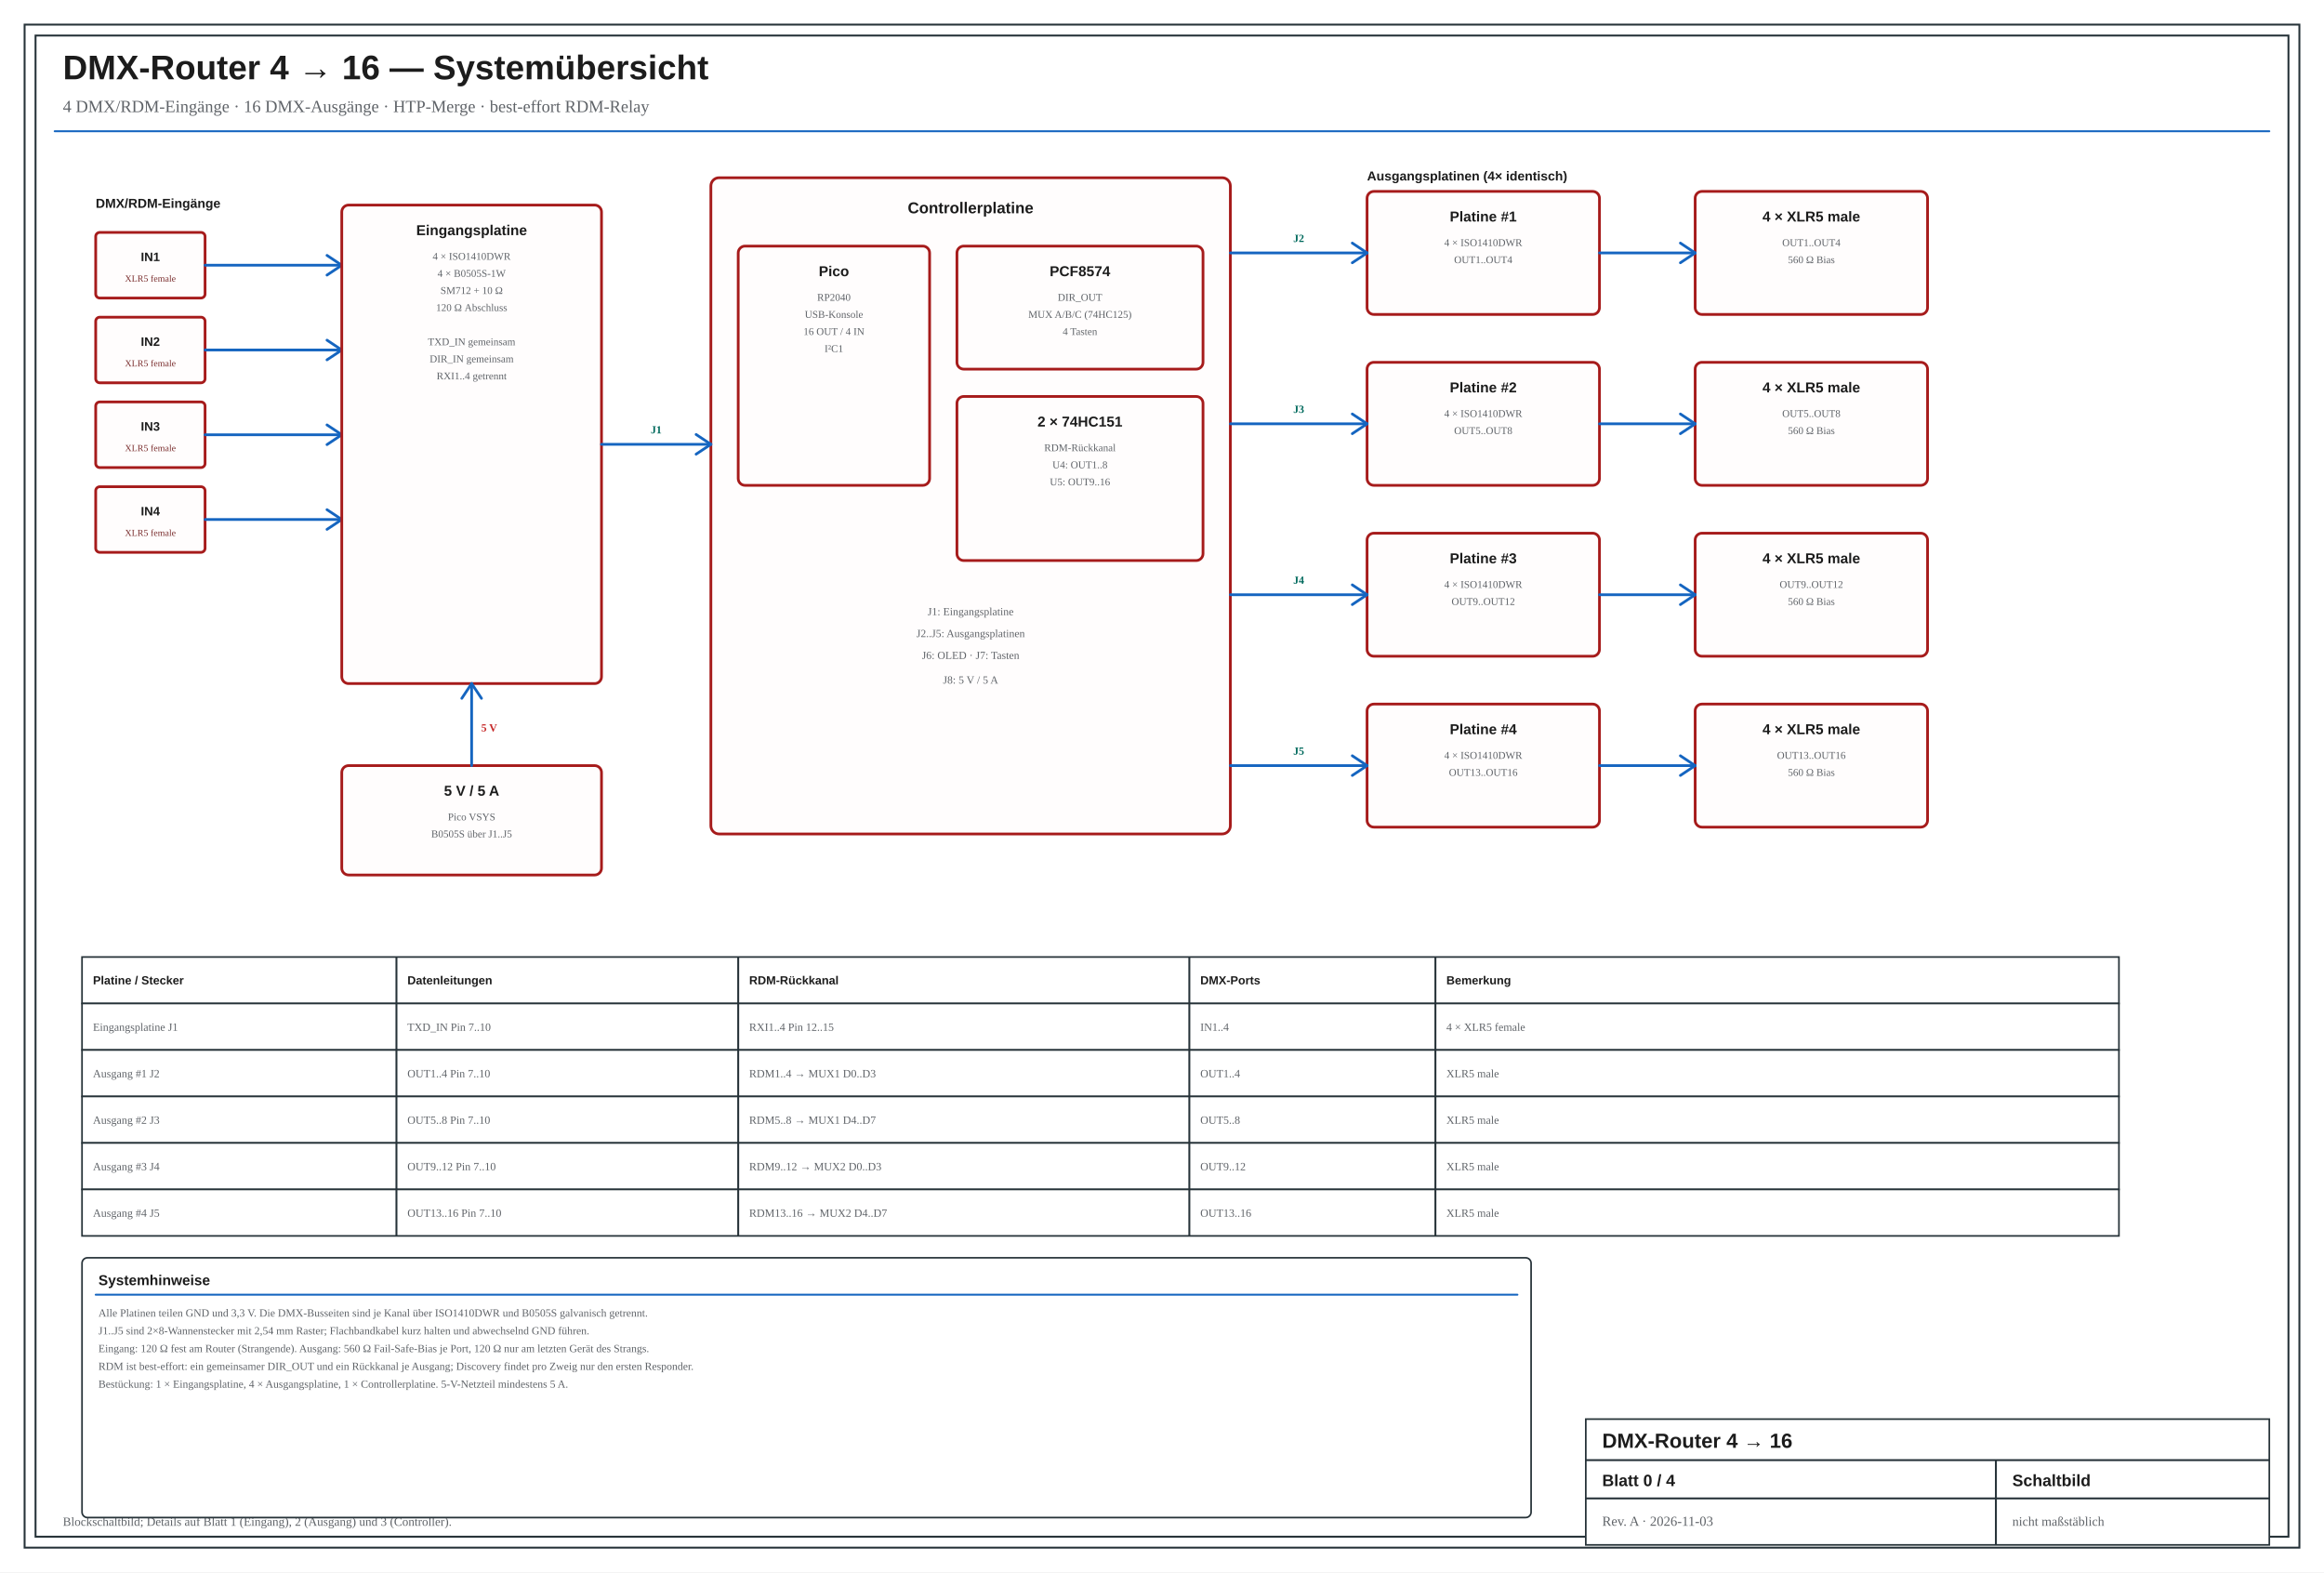
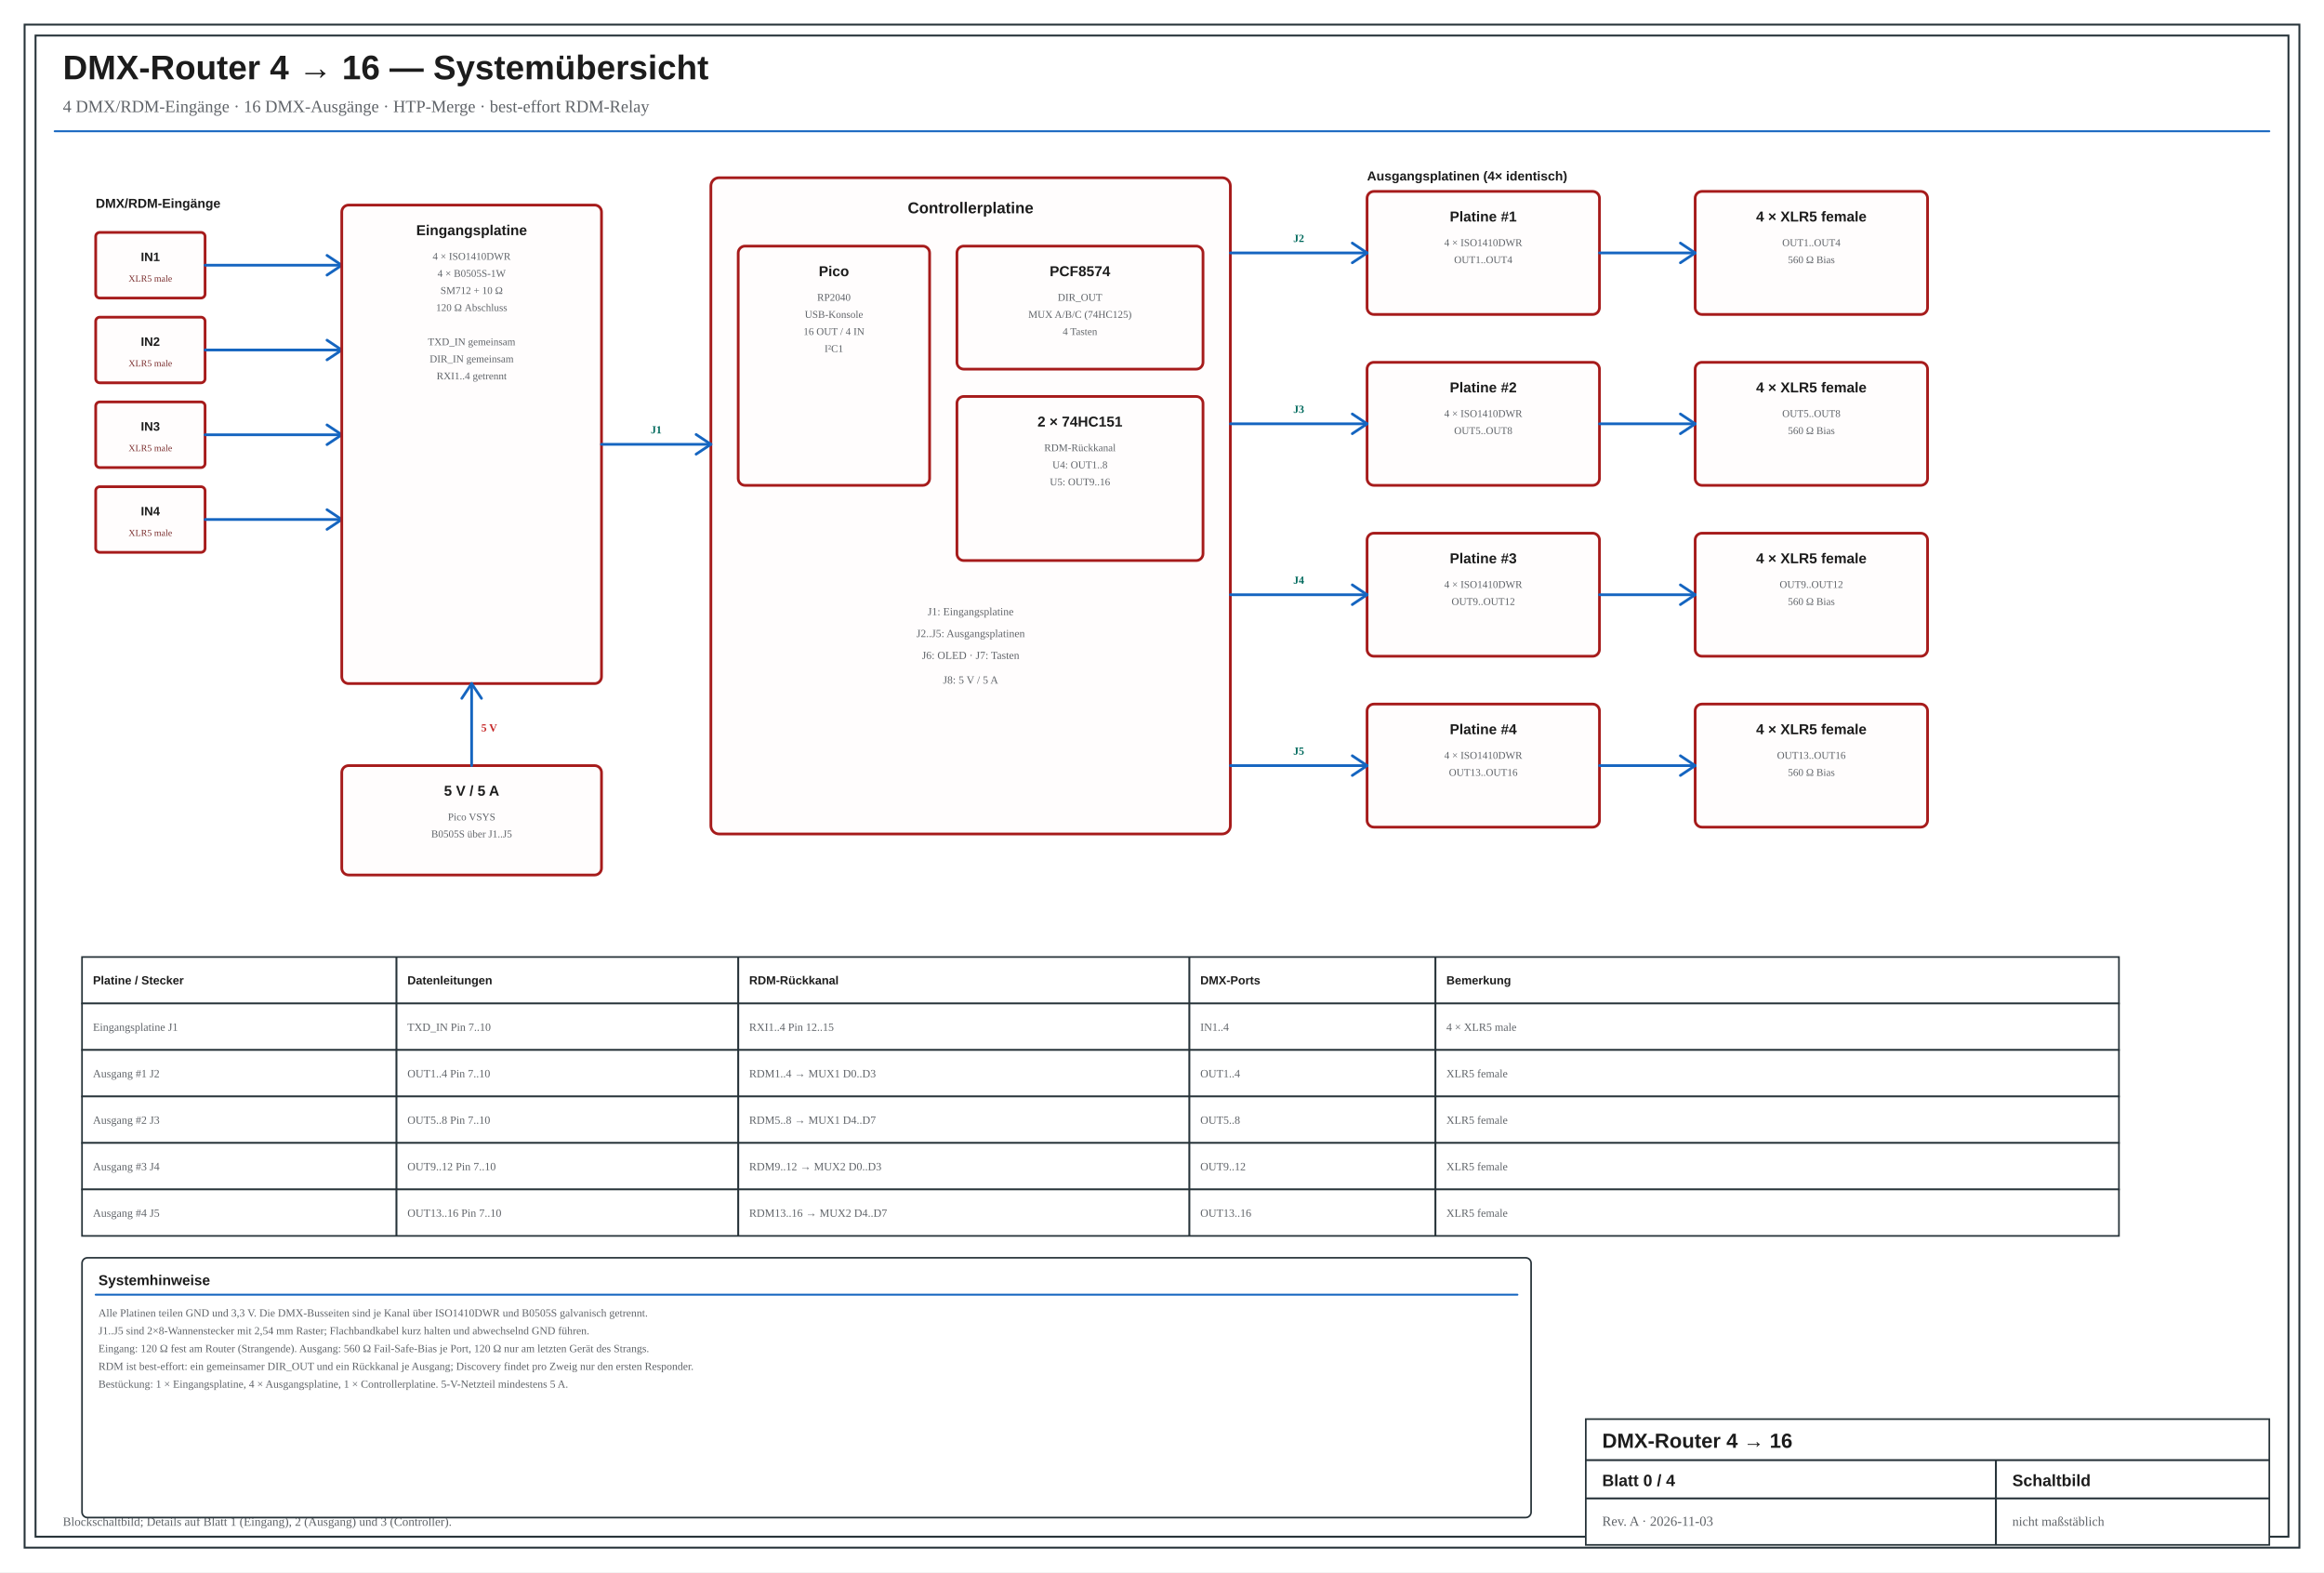
<svg xmlns="http://www.w3.org/2000/svg" width="1700" height="1150" viewBox="0 0 1700 1150">
  <style>
.w   { stroke:#1565c0; stroke-width:2.0; fill:none; stroke-linecap:round; stroke-linejoin:round; }
.wt  { stroke:#1565c0; stroke-width:1.4; fill:none; stroke-linecap:round; stroke-linejoin:round; }
.c   { stroke:#a61b1b; stroke-width:2.0; fill:#fffdfd; }
.p   { stroke:#a61b1b; stroke-width:1.5; fill:none; stroke-linecap:round; }
.j   { fill:#1565c0; }
.t   { font-family:'Segoe UI', Arial, sans-serif; fill:#1c1c1c; }
.m   { font-family:Consolas, 'Courier New', monospace; fill:#1c1c1c; }
.net { fill:#00695c; font-weight:600; }
.note{ fill:#5f6368; }
.pwr { fill:#c62828; font-weight:600; }
.gnd { fill:#37474f; font-weight:600; }
.ref { fill:#a61b1b; font-weight:700; }
.val { fill:#7a2e2e; }
.frm { stroke:#263238; stroke-width:1.4; fill:none; }
.tb  { stroke:#263238; stroke-width:1.2; fill:#ffffff; }
</style>
  <rect x="0" y="0" width="1700" height="1150" fill="#ffffff" />
  <rect x="18.0" y="18.0" width="1664.0" height="1114.0" class="frm" />
  <rect x="26.0" y="26.0" width="1648.0" height="1098.0" class="frm" />
  <text x="46.0" y="58.0" font-size="25" class="t" text-anchor="start" font-weight="700">DMX-Router 4 → 16 — Systemübersicht</text>
  <text x="46.0" y="82.0" font-size="12.5" class="note" text-anchor="start">4 DMX/RDM-Eingänge · 16 DMX-Ausgänge · HTP-Merge · best-effort RDM-Relay</text>
  <line x1="40.0" y1="96.0" x2="1660.0" y2="96.0" class="wt" />
  <rect x="1160.0" y="1038.0" width="500.0" height="92.0" class="tb" />
  <line x1="1160.0" y1="1068.0" x2="1660.0" y2="1068.0" class="frm" />
  <line x1="1160.0" y1="1096.0" x2="1660.0" y2="1096.0" class="frm" />
  <line x1="1460.0" y1="1068.0" x2="1460.0" y2="1130.0" class="frm" />
  <text x="1172.0" y="1059.0" font-size="15" class="t" text-anchor="start" font-weight="700">DMX-Router 4 → 16</text>
  <text x="1172.0" y="1087.0" font-size="12" class="t" text-anchor="start" font-weight="700">Blatt 0 / 4</text>
  <text x="1172.0" y="1116.0" font-size="10" class="note" text-anchor="start">Rev. A  ·  2026-11-03</text>
  <text x="1472.0" y="1087.0" font-size="12" class="t" text-anchor="start" font-weight="700">Schaltbild</text>
  <text x="1472.0" y="1116.0" font-size="9.5" class="note" text-anchor="start">nicht maßstäblich</text>
  <text x="46.0" y="1116.0" font-size="9" class="note" text-anchor="start">Blockschaltbild; Details auf Blatt 1 (Eingang), 2 (Ausgang) und 3 (Controller).</text>
  <text x="70.0" y="152.0" font-size="9.5" class="t" text-anchor="start" font-weight="700">DMX/RDM-Eingänge</text>
  <rect x="70.0" y="170.0" width="80.0" height="48.0" class="c" rx="3" />
  <text x="110.0" y="191.0" font-size="9" class="t" text-anchor="middle" font-weight="700">IN1</text>
-   <text x="110.0" y="206.0" font-size="6.8" class="val" text-anchor="middle">XLR5 female</text>
+   <text x="110.0" y="206.0" font-size="6.8" class="val" text-anchor="middle">XLR5 male</text>
  <line x1="150.0" y1="194.0" x2="250.0" y2="194.0" class="w" />
  <line x1="250.0" y1="194.0" x2="239.2" y2="201.2" class="w" />
  <line x1="250.0" y1="194.0" x2="239.2" y2="186.8" class="w" />
  <rect x="70.0" y="232.0" width="80.0" height="48.0" class="c" rx="3" />
  <text x="110.0" y="253.0" font-size="9" class="t" text-anchor="middle" font-weight="700">IN2</text>
-   <text x="110.0" y="268.0" font-size="6.8" class="val" text-anchor="middle">XLR5 female</text>
+   <text x="110.0" y="268.0" font-size="6.8" class="val" text-anchor="middle">XLR5 male</text>
  <line x1="150.0" y1="256.0" x2="250.0" y2="256.0" class="w" />
  <line x1="250.0" y1="256.0" x2="239.2" y2="263.2" class="w" />
  <line x1="250.0" y1="256.0" x2="239.2" y2="248.8" class="w" />
  <rect x="70.0" y="294.0" width="80.0" height="48.0" class="c" rx="3" />
  <text x="110.0" y="315.0" font-size="9" class="t" text-anchor="middle" font-weight="700">IN3</text>
-   <text x="110.0" y="330.0" font-size="6.8" class="val" text-anchor="middle">XLR5 female</text>
+   <text x="110.0" y="330.0" font-size="6.8" class="val" text-anchor="middle">XLR5 male</text>
  <line x1="150.0" y1="318.0" x2="250.0" y2="318.0" class="w" />
  <line x1="250.0" y1="318.0" x2="239.2" y2="325.2" class="w" />
  <line x1="250.0" y1="318.0" x2="239.2" y2="310.8" class="w" />
  <rect x="70.0" y="356.0" width="80.0" height="48.0" class="c" rx="3" />
  <text x="110.0" y="377.0" font-size="9" class="t" text-anchor="middle" font-weight="700">IN4</text>
-   <text x="110.0" y="392.0" font-size="6.8" class="val" text-anchor="middle">XLR5 female</text>
+   <text x="110.0" y="392.0" font-size="6.8" class="val" text-anchor="middle">XLR5 male</text>
  <line x1="150.0" y1="380.0" x2="250.0" y2="380.0" class="w" />
  <line x1="250.0" y1="380.0" x2="239.2" y2="387.2" class="w" />
  <line x1="250.0" y1="380.0" x2="239.2" y2="372.8" class="w" />
  <rect x="250.0" y="150.0" width="190.0" height="350.0" class="c" rx="5" />
  <text x="345.0" y="172.0" font-size="10.5" class="t" text-anchor="middle" font-weight="700">Eingangsplatine</text>
  <text x="345.0" y="190.0" font-size="7.6" class="note" text-anchor="middle">4 × ISO1410DWR</text>
  <text x="345.0" y="202.5" font-size="7.6" class="note" text-anchor="middle">4 × B0505S-1W</text>
  <text x="345.0" y="215.0" font-size="7.6" class="note" text-anchor="middle">SM712 + 10 Ω</text>
  <text x="345.0" y="227.5" font-size="7.6" class="note" text-anchor="middle">120 Ω Abschluss</text>
  <text x="345.0" y="240.0" font-size="7.6" class="note" text-anchor="middle" />
  <text x="345.0" y="252.5" font-size="7.6" class="note" text-anchor="middle">TXD_IN gemeinsam</text>
  <text x="345.0" y="265.0" font-size="7.6" class="note" text-anchor="middle">DIR_IN gemeinsam</text>
  <text x="345.0" y="277.5" font-size="7.6" class="note" text-anchor="middle">RXI1..4 getrennt</text>
  <rect x="520.0" y="130.0" width="380.0" height="480.0" class="c" rx="6" />
  <text x="710.0" y="156.0" font-size="11.5" class="t" text-anchor="middle" font-weight="700">Controllerplatine</text>
  <rect x="540.0" y="180.0" width="140.0" height="175.0" class="c" rx="5" />
  <text x="610.0" y="202.0" font-size="10.5" class="t" text-anchor="middle" font-weight="700">Pico</text>
  <text x="610.0" y="220.0" font-size="7.6" class="note" text-anchor="middle">RP2040</text>
  <text x="610.0" y="232.5" font-size="7.6" class="note" text-anchor="middle">USB-Konsole</text>
  <text x="610.0" y="245.0" font-size="7.6" class="note" text-anchor="middle">16 OUT / 4 IN</text>
  <text x="610.0" y="257.5" font-size="7.6" class="note" text-anchor="middle">I²C1</text>
  <rect x="700.0" y="180.0" width="180.0" height="90.0" class="c" rx="5" />
  <text x="790.0" y="202.0" font-size="10.5" class="t" text-anchor="middle" font-weight="700">PCF8574</text>
  <text x="790.0" y="220.0" font-size="7.6" class="note" text-anchor="middle">DIR_OUT</text>
  <text x="790.0" y="232.5" font-size="7.6" class="note" text-anchor="middle">MUX A/B/C (74HC125)</text>
  <text x="790.0" y="245.0" font-size="7.6" class="note" text-anchor="middle">4 Tasten</text>
  <rect x="700.0" y="290.0" width="180.0" height="120.0" class="c" rx="5" />
  <text x="790.0" y="312.0" font-size="10.5" class="t" text-anchor="middle" font-weight="700">2 × 74HC151</text>
  <text x="790.0" y="330.0" font-size="7.6" class="note" text-anchor="middle">RDM-Rückkanal</text>
  <text x="790.0" y="342.5" font-size="7.6" class="note" text-anchor="middle">U4: OUT1..8</text>
  <text x="790.0" y="355.0" font-size="7.6" class="note" text-anchor="middle">U5: OUT9..16</text>
  <text x="710.0" y="450.0" font-size="8" class="note" text-anchor="middle">J1: Eingangsplatine</text>
  <text x="710.0" y="466.0" font-size="8" class="note" text-anchor="middle">J2..J5: Ausgangsplatinen</text>
  <text x="710.0" y="482.0" font-size="8" class="note" text-anchor="middle">J6: OLED · J7: Tasten</text>
  <text x="710.0" y="500.0" font-size="8" class="note" text-anchor="middle">J8: 5 V / 5 A</text>
  <line x1="440.0" y1="325.0" x2="520.0" y2="325.0" class="w" />
  <line x1="520.0" y1="325.0" x2="509.2" y2="332.2" class="w" />
  <line x1="520.0" y1="325.0" x2="509.2" y2="317.8" class="w" />
  <text x="480.0" y="317.0" font-size="8" class="net" text-anchor="middle">J1</text>
  <text x="1000.0" y="132.0" font-size="9.5" class="t" text-anchor="start" font-weight="700">Ausgangsplatinen (4× identisch)</text>
  <rect x="1000.0" y="140.0" width="170.0" height="90.0" class="c" rx="5" />
  <text x="1085.0" y="162.0" font-size="10.5" class="t" text-anchor="middle" font-weight="700">Platine #1</text>
  <text x="1085.0" y="180.0" font-size="7.6" class="note" text-anchor="middle">4 × ISO1410DWR</text>
  <text x="1085.0" y="192.5" font-size="7.6" class="note" text-anchor="middle">OUT1..OUT4</text>
  <rect x="1240.0" y="140.0" width="170.0" height="90.0" class="c" rx="5" />
-   <text x="1325.0" y="162.0" font-size="10.5" class="t" text-anchor="middle" font-weight="700">4 × XLR5 male</text>
+   <text x="1325.0" y="162.0" font-size="10.5" class="t" text-anchor="middle" font-weight="700">4 × XLR5 female</text>
  <text x="1325.0" y="180.0" font-size="7.6" class="note" text-anchor="middle">OUT1..OUT4</text>
  <text x="1325.0" y="192.5" font-size="7.6" class="note" text-anchor="middle">560 Ω Bias</text>
  <line x1="1170.0" y1="185.0" x2="1240.0" y2="185.0" class="w" />
  <line x1="1240.0" y1="185.0" x2="1229.2" y2="192.2" class="w" />
  <line x1="1240.0" y1="185.0" x2="1229.2" y2="177.8" class="w" />
  <line x1="900.0" y1="185.0" x2="1000.0" y2="185.0" class="w" />
  <line x1="1000.0" y1="185.0" x2="989.2" y2="192.2" class="w" />
  <line x1="1000.0" y1="185.0" x2="989.2" y2="177.8" class="w" />
  <text x="950.0" y="177.0" font-size="8" class="net" text-anchor="middle">J2</text>
  <rect x="1000.0" y="265.0" width="170.0" height="90.0" class="c" rx="5" />
  <text x="1085.0" y="287.0" font-size="10.5" class="t" text-anchor="middle" font-weight="700">Platine #2</text>
  <text x="1085.0" y="305.0" font-size="7.6" class="note" text-anchor="middle">4 × ISO1410DWR</text>
  <text x="1085.0" y="317.5" font-size="7.6" class="note" text-anchor="middle">OUT5..OUT8</text>
  <rect x="1240.0" y="265.0" width="170.0" height="90.0" class="c" rx="5" />
-   <text x="1325.0" y="287.0" font-size="10.5" class="t" text-anchor="middle" font-weight="700">4 × XLR5 male</text>
+   <text x="1325.0" y="287.0" font-size="10.5" class="t" text-anchor="middle" font-weight="700">4 × XLR5 female</text>
  <text x="1325.0" y="305.0" font-size="7.6" class="note" text-anchor="middle">OUT5..OUT8</text>
  <text x="1325.0" y="317.5" font-size="7.6" class="note" text-anchor="middle">560 Ω Bias</text>
  <line x1="1170.0" y1="310.0" x2="1240.0" y2="310.0" class="w" />
  <line x1="1240.0" y1="310.0" x2="1229.2" y2="317.2" class="w" />
  <line x1="1240.0" y1="310.0" x2="1229.2" y2="302.8" class="w" />
  <line x1="900.0" y1="310.0" x2="1000.0" y2="310.0" class="w" />
  <line x1="1000.0" y1="310.0" x2="989.2" y2="317.2" class="w" />
  <line x1="1000.0" y1="310.0" x2="989.2" y2="302.8" class="w" />
  <text x="950.0" y="302.0" font-size="8" class="net" text-anchor="middle">J3</text>
  <rect x="1000.0" y="390.0" width="170.0" height="90.0" class="c" rx="5" />
  <text x="1085.0" y="412.0" font-size="10.5" class="t" text-anchor="middle" font-weight="700">Platine #3</text>
  <text x="1085.0" y="430.0" font-size="7.6" class="note" text-anchor="middle">4 × ISO1410DWR</text>
  <text x="1085.0" y="442.5" font-size="7.6" class="note" text-anchor="middle">OUT9..OUT12</text>
  <rect x="1240.0" y="390.0" width="170.0" height="90.0" class="c" rx="5" />
-   <text x="1325.0" y="412.0" font-size="10.5" class="t" text-anchor="middle" font-weight="700">4 × XLR5 male</text>
+   <text x="1325.0" y="412.0" font-size="10.5" class="t" text-anchor="middle" font-weight="700">4 × XLR5 female</text>
  <text x="1325.0" y="430.0" font-size="7.6" class="note" text-anchor="middle">OUT9..OUT12</text>
  <text x="1325.0" y="442.5" font-size="7.6" class="note" text-anchor="middle">560 Ω Bias</text>
  <line x1="1170.0" y1="435.0" x2="1240.0" y2="435.0" class="w" />
  <line x1="1240.0" y1="435.0" x2="1229.2" y2="442.2" class="w" />
  <line x1="1240.0" y1="435.0" x2="1229.2" y2="427.8" class="w" />
  <line x1="900.0" y1="435.0" x2="1000.0" y2="435.0" class="w" />
  <line x1="1000.0" y1="435.0" x2="989.2" y2="442.2" class="w" />
  <line x1="1000.0" y1="435.0" x2="989.2" y2="427.8" class="w" />
  <text x="950.0" y="427.0" font-size="8" class="net" text-anchor="middle">J4</text>
  <rect x="1000.0" y="515.0" width="170.0" height="90.0" class="c" rx="5" />
  <text x="1085.0" y="537.0" font-size="10.5" class="t" text-anchor="middle" font-weight="700">Platine #4</text>
  <text x="1085.0" y="555.0" font-size="7.6" class="note" text-anchor="middle">4 × ISO1410DWR</text>
  <text x="1085.0" y="567.5" font-size="7.6" class="note" text-anchor="middle">OUT13..OUT16</text>
  <rect x="1240.0" y="515.0" width="170.0" height="90.0" class="c" rx="5" />
-   <text x="1325.0" y="537.0" font-size="10.5" class="t" text-anchor="middle" font-weight="700">4 × XLR5 male</text>
+   <text x="1325.0" y="537.0" font-size="10.5" class="t" text-anchor="middle" font-weight="700">4 × XLR5 female</text>
  <text x="1325.0" y="555.0" font-size="7.6" class="note" text-anchor="middle">OUT13..OUT16</text>
  <text x="1325.0" y="567.5" font-size="7.6" class="note" text-anchor="middle">560 Ω Bias</text>
  <line x1="1170.0" y1="560.0" x2="1240.0" y2="560.0" class="w" />
  <line x1="1240.0" y1="560.0" x2="1229.2" y2="567.2" class="w" />
  <line x1="1240.0" y1="560.0" x2="1229.2" y2="552.8" class="w" />
  <line x1="900.0" y1="560.0" x2="1000.0" y2="560.0" class="w" />
  <line x1="1000.0" y1="560.0" x2="989.2" y2="567.2" class="w" />
  <line x1="1000.0" y1="560.0" x2="989.2" y2="552.8" class="w" />
  <text x="950.0" y="552.0" font-size="8" class="net" text-anchor="middle">J5</text>
  <rect x="250.0" y="560.0" width="190.0" height="80.0" class="c" rx="5" />
  <text x="345.0" y="582.0" font-size="10.5" class="t" text-anchor="middle" font-weight="700">5 V / 5 A</text>
  <text x="345.0" y="600.0" font-size="7.6" class="note" text-anchor="middle">Pico VSYS</text>
  <text x="345.0" y="612.5" font-size="7.6" class="note" text-anchor="middle">B0505S über J1..J5</text>
  <line x1="345.0" y1="560.0" x2="345.0" y2="500.0" class="w" />
  <line x1="345.0" y1="500.0" x2="352.2" y2="510.8" class="w" />
  <line x1="345.0" y1="500.0" x2="337.8" y2="510.8" class="w" />
  <text x="352.0" y="535.0" font-size="8" class="pwr" text-anchor="start" font-weight="700">5 V</text>
  <rect x="60.0" y="700.0" width="1490.0" height="34.0" class="tb" />
  <text x="68.0" y="720.0" font-size="8.6" class="t" text-anchor="start" font-weight="700">Platine / Stecker</text>
  <line x1="290.0" y1="700.0" x2="290.0" y2="734.0" class="frm" />
  <text x="298.0" y="720.0" font-size="8.6" class="t" text-anchor="start" font-weight="700">Datenleitungen</text>
  <line x1="540.0" y1="700.0" x2="540.0" y2="734.0" class="frm" />
  <text x="548.0" y="720.0" font-size="8.6" class="t" text-anchor="start" font-weight="700">RDM-Rückkanal</text>
  <line x1="870.0" y1="700.0" x2="870.0" y2="734.0" class="frm" />
  <text x="878.0" y="720.0" font-size="8.6" class="t" text-anchor="start" font-weight="700">DMX-Ports</text>
  <line x1="1050.0" y1="700.0" x2="1050.0" y2="734.0" class="frm" />
  <text x="1058.0" y="720.0" font-size="8.6" class="t" text-anchor="start" font-weight="700">Bemerkung</text>
  <rect x="60.0" y="734.0" width="1490.0" height="34.0" class="tb" />
  <text x="68.0" y="754.0" font-size="8.2" class="note" text-anchor="start">Eingangsplatine J1</text>
  <line x1="290.0" y1="734.0" x2="290.0" y2="768.0" class="frm" />
  <text x="298.0" y="754.0" font-size="8.2" class="note" text-anchor="start">TXD_IN Pin 7..10</text>
  <line x1="540.0" y1="734.0" x2="540.0" y2="768.0" class="frm" />
  <text x="548.0" y="754.0" font-size="8.2" class="note" text-anchor="start">RXI1..4 Pin 12..15</text>
  <line x1="870.0" y1="734.0" x2="870.0" y2="768.0" class="frm" />
  <text x="878.0" y="754.0" font-size="8.2" class="note" text-anchor="start">IN1..4</text>
  <line x1="1050.0" y1="734.0" x2="1050.0" y2="768.0" class="frm" />
-   <text x="1058.0" y="754.0" font-size="8.2" class="note" text-anchor="start">4 × XLR5 female</text>
+   <text x="1058.0" y="754.0" font-size="8.2" class="note" text-anchor="start">4 × XLR5 male</text>
  <rect x="60.0" y="768.0" width="1490.0" height="34.0" class="tb" />
  <text x="68.0" y="788.0" font-size="8.2" class="note" text-anchor="start">Ausgang #1 J2</text>
  <line x1="290.0" y1="768.0" x2="290.0" y2="802.0" class="frm" />
  <text x="298.0" y="788.0" font-size="8.2" class="note" text-anchor="start">OUT1..4 Pin 7..10</text>
  <line x1="540.0" y1="768.0" x2="540.0" y2="802.0" class="frm" />
  <text x="548.0" y="788.0" font-size="8.2" class="note" text-anchor="start">RDM1..4 → MUX1 D0..D3</text>
  <line x1="870.0" y1="768.0" x2="870.0" y2="802.0" class="frm" />
  <text x="878.0" y="788.0" font-size="8.2" class="note" text-anchor="start">OUT1..4</text>
  <line x1="1050.0" y1="768.0" x2="1050.0" y2="802.0" class="frm" />
-   <text x="1058.0" y="788.0" font-size="8.2" class="note" text-anchor="start">XLR5 male</text>
+   <text x="1058.0" y="788.0" font-size="8.2" class="note" text-anchor="start">XLR5 female</text>
  <rect x="60.0" y="802.0" width="1490.0" height="34.0" class="tb" />
  <text x="68.0" y="822.0" font-size="8.2" class="note" text-anchor="start">Ausgang #2 J3</text>
  <line x1="290.0" y1="802.0" x2="290.0" y2="836.0" class="frm" />
  <text x="298.0" y="822.0" font-size="8.2" class="note" text-anchor="start">OUT5..8 Pin 7..10</text>
  <line x1="540.0" y1="802.0" x2="540.0" y2="836.0" class="frm" />
  <text x="548.0" y="822.0" font-size="8.2" class="note" text-anchor="start">RDM5..8 → MUX1 D4..D7</text>
  <line x1="870.0" y1="802.0" x2="870.0" y2="836.0" class="frm" />
  <text x="878.0" y="822.0" font-size="8.2" class="note" text-anchor="start">OUT5..8</text>
  <line x1="1050.0" y1="802.0" x2="1050.0" y2="836.0" class="frm" />
-   <text x="1058.0" y="822.0" font-size="8.2" class="note" text-anchor="start">XLR5 male</text>
+   <text x="1058.0" y="822.0" font-size="8.2" class="note" text-anchor="start">XLR5 female</text>
  <rect x="60.0" y="836.0" width="1490.0" height="34.0" class="tb" />
  <text x="68.0" y="856.0" font-size="8.2" class="note" text-anchor="start">Ausgang #3 J4</text>
  <line x1="290.0" y1="836.0" x2="290.0" y2="870.0" class="frm" />
  <text x="298.0" y="856.0" font-size="8.2" class="note" text-anchor="start">OUT9..12 Pin 7..10</text>
  <line x1="540.0" y1="836.0" x2="540.0" y2="870.0" class="frm" />
  <text x="548.0" y="856.0" font-size="8.2" class="note" text-anchor="start">RDM9..12 → MUX2 D0..D3</text>
  <line x1="870.0" y1="836.0" x2="870.0" y2="870.0" class="frm" />
  <text x="878.0" y="856.0" font-size="8.2" class="note" text-anchor="start">OUT9..12</text>
  <line x1="1050.0" y1="836.0" x2="1050.0" y2="870.0" class="frm" />
-   <text x="1058.0" y="856.0" font-size="8.2" class="note" text-anchor="start">XLR5 male</text>
+   <text x="1058.0" y="856.0" font-size="8.2" class="note" text-anchor="start">XLR5 female</text>
  <rect x="60.0" y="870.0" width="1490.0" height="34.0" class="tb" />
  <text x="68.0" y="890.0" font-size="8.2" class="note" text-anchor="start">Ausgang #4 J5</text>
  <line x1="290.0" y1="870.0" x2="290.0" y2="904.0" class="frm" />
  <text x="298.0" y="890.0" font-size="8.2" class="note" text-anchor="start">OUT13..16 Pin 7..10</text>
  <line x1="540.0" y1="870.0" x2="540.0" y2="904.0" class="frm" />
  <text x="548.0" y="890.0" font-size="8.2" class="note" text-anchor="start">RDM13..16 → MUX2 D4..D7</text>
  <line x1="870.0" y1="870.0" x2="870.0" y2="904.0" class="frm" />
  <text x="878.0" y="890.0" font-size="8.2" class="note" text-anchor="start">OUT13..16</text>
  <line x1="1050.0" y1="870.0" x2="1050.0" y2="904.0" class="frm" />
-   <text x="1058.0" y="890.0" font-size="8.2" class="note" text-anchor="start">XLR5 male</text>
+   <text x="1058.0" y="890.0" font-size="8.2" class="note" text-anchor="start">XLR5 female</text>
  <rect x="60.0" y="920.0" width="1060.0" height="190.0" class="tb" rx="4" />
  <text x="72.0" y="940.0" font-size="10.5" class="t" text-anchor="start" font-weight="700">Systemhinweise</text>
  <line x1="70.0" y1="947.0" x2="1110.0" y2="947.0" class="wt" />
  <text x="72.0" y="963.0" font-size="8.0" class="note" text-anchor="start">Alle Platinen teilen GND und 3,3 V. Die DMX-Busseiten sind je Kanal über ISO1410DWR und B0505S galvanisch getrennt.</text>
  <text x="72.0" y="976.0" font-size="8.0" class="note" text-anchor="start">J1..J5 sind 2×8-Wannenstecker mit 2,54 mm Raster; Flachbandkabel kurz halten und abwechselnd GND führen.</text>
  <text x="72.0" y="989.0" font-size="8.0" class="note" text-anchor="start">Eingang: 120 Ω fest am Router (Strangende). Ausgang: 560 Ω Fail-Safe-Bias je Port, 120 Ω nur am letzten Gerät des Strangs.</text>
  <text x="72.0" y="1002.0" font-size="8.0" class="note" text-anchor="start">RDM ist best-effort: ein gemeinsamer DIR_OUT und ein Rückkanal je Ausgang; Discovery findet pro Zweig nur den ersten Responder.</text>
  <text x="72.0" y="1015.0" font-size="8.0" class="note" text-anchor="start">Bestückung: 1 × Eingangsplatine, 4 × Ausgangsplatine, 1 × Controllerplatine. 5-V-Netzteil mindestens 5 A.</text>
</svg>
